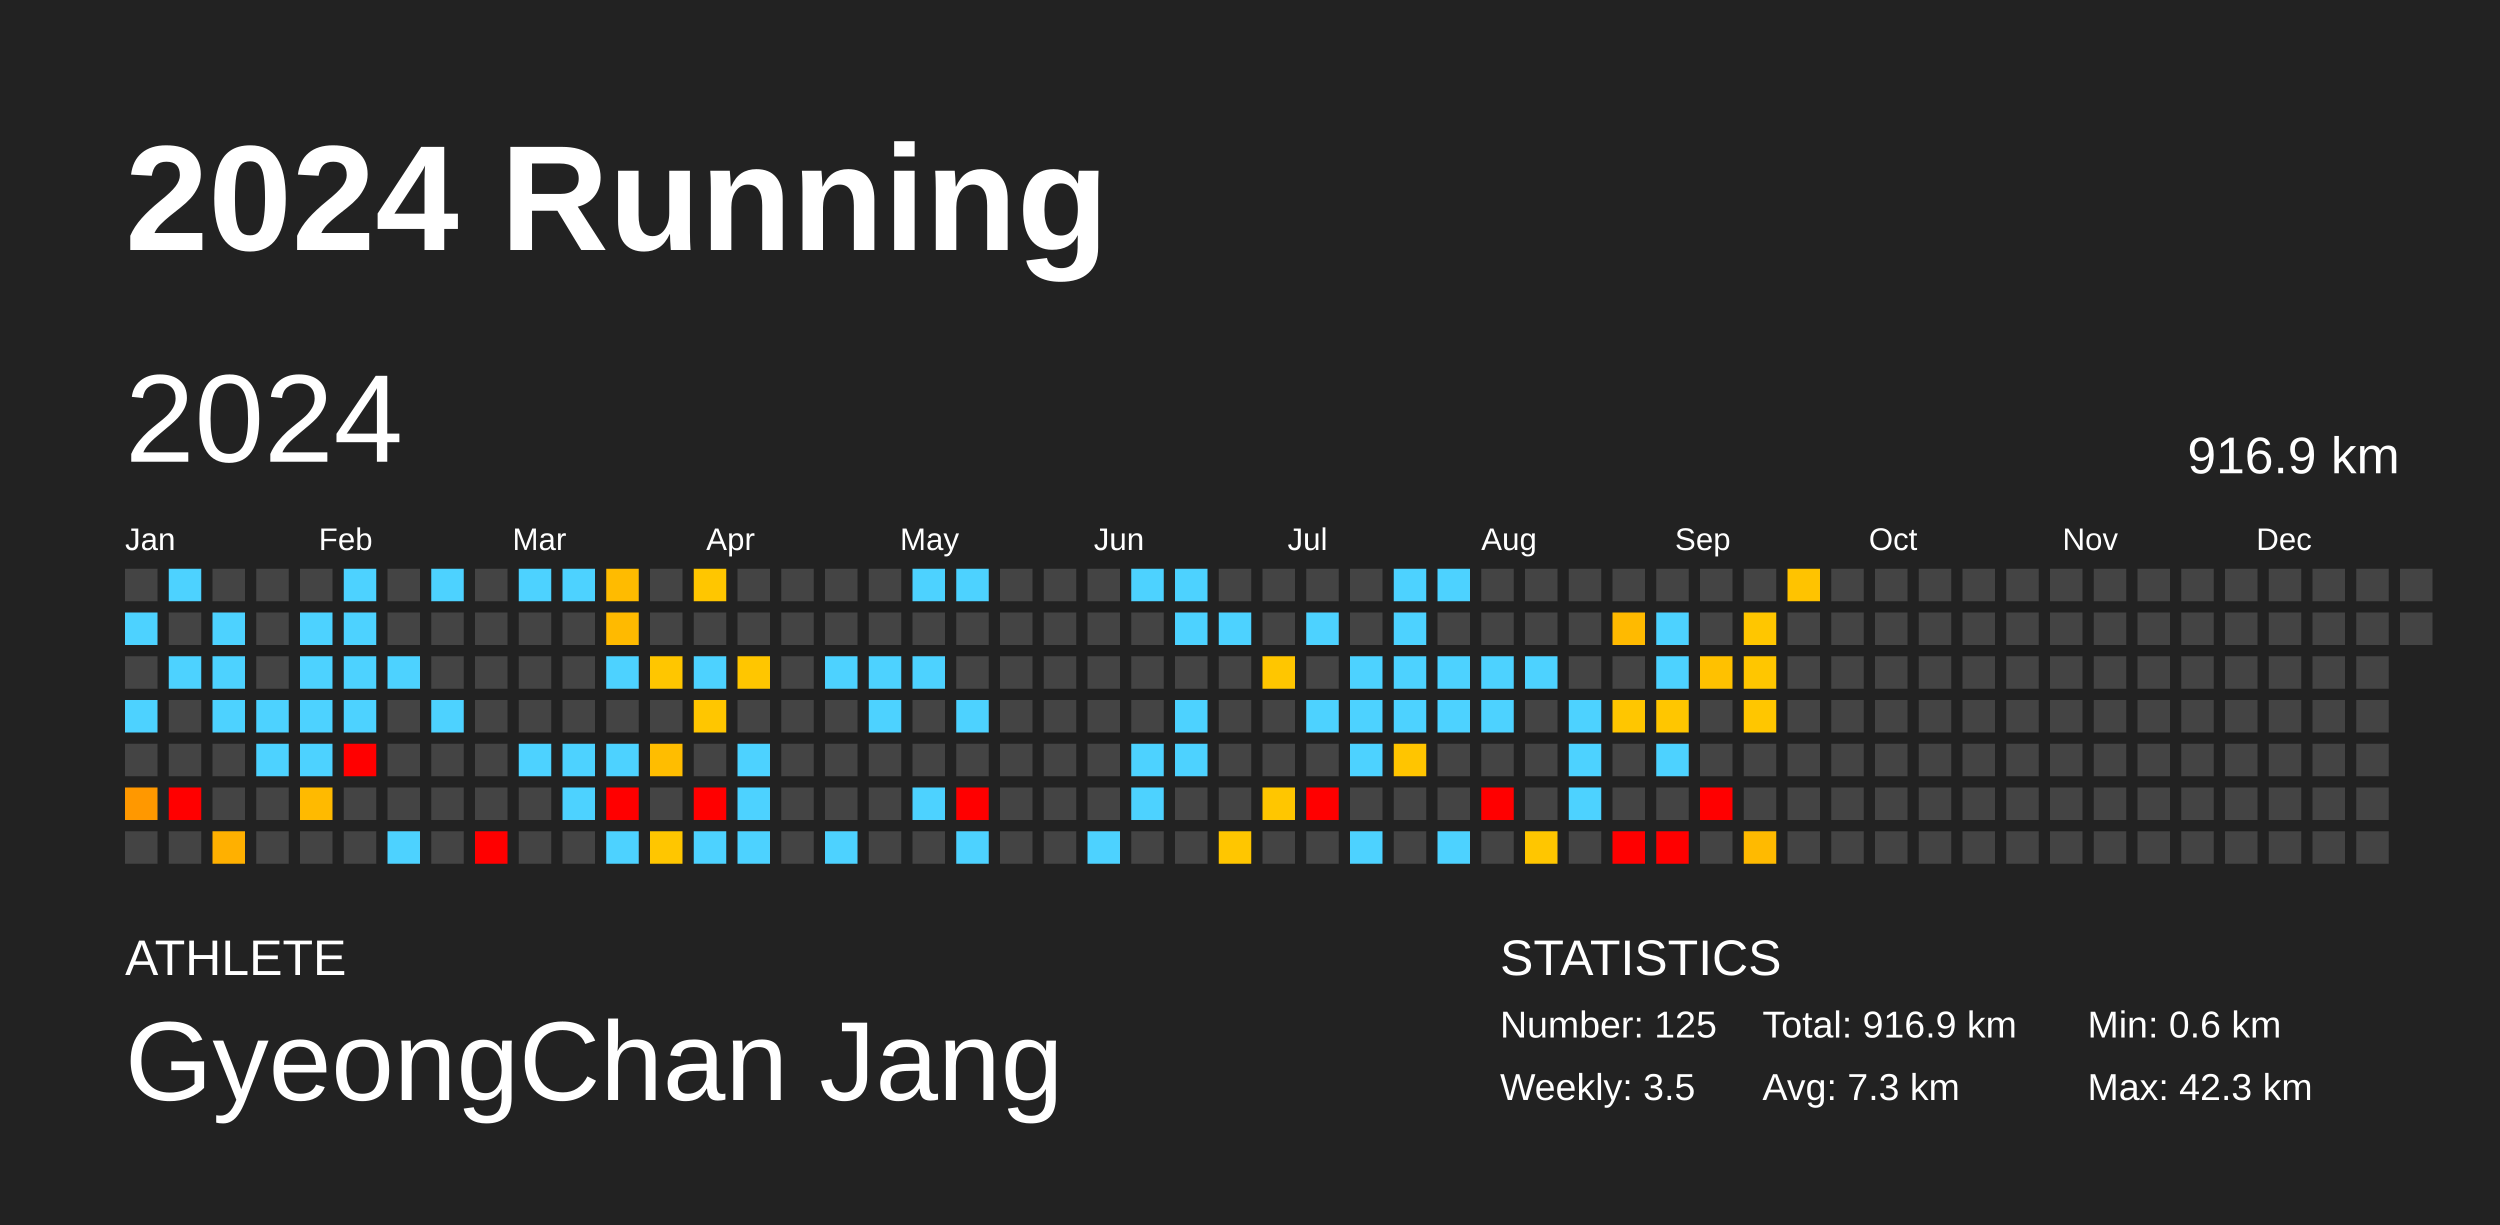
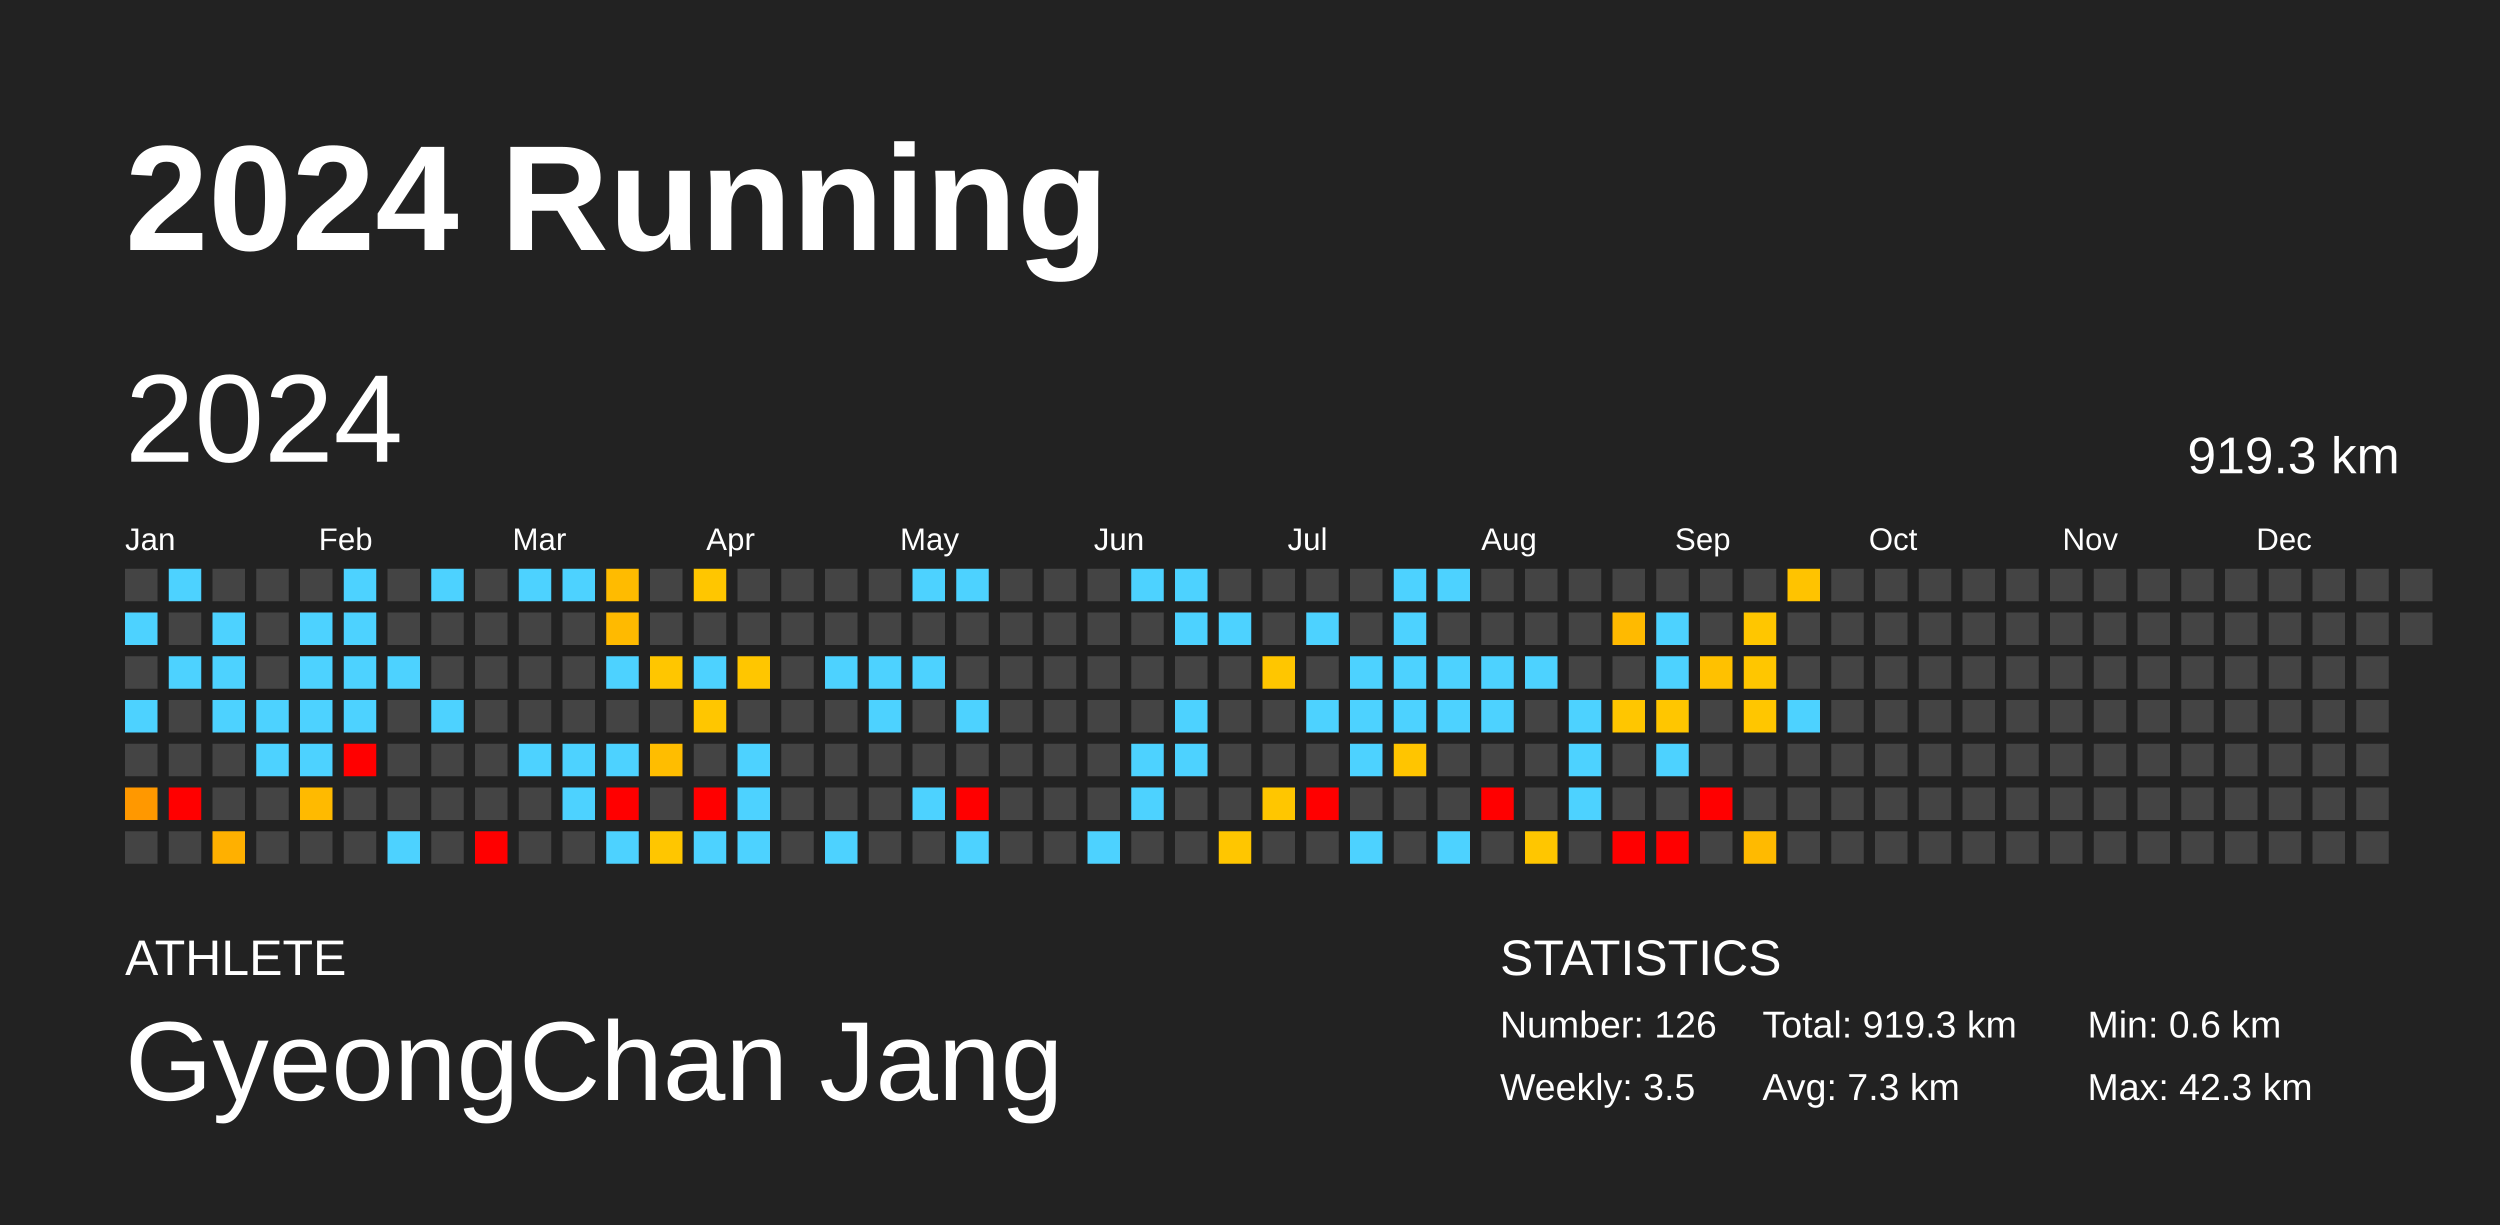
<svg xmlns="http://www.w3.org/2000/svg" baseProfile="full" height="98mm" version="1.1" viewBox="0,0,200,98" width="200mm">
  <defs />
  <rect fill="#222222" height="98" width="200" x="0" y="0" />
  <text fill="#FFFFFF" style="font-size:12px; font-family:Arial; font-weight:bold;" x="10" y="20">2024 Running</text>
  <text fill="#FFFFFF" style="font-size:4px; font-family:Arial" x="10" y="78">ATHLETE</text>
  <text fill="#FFFFFF" style="font-size:9px; font-family:Arial" x="10" y="88">GyeongChan Jang</text>
  <text fill="#FFFFFF" style="font-size:4px; font-family:Arial" x="120" y="78">STATISTICS</text>
-   <text fill="#FFFFFF" style="font-size:3px; font-family:Arial" x="120" y="83">Number: 125</text>
+   <text fill="#FFFFFF" style="font-size:3px; font-family:Arial" x="120" y="83">Number: 126</text>
  <text fill="#FFFFFF" style="font-size:3px; font-family:Arial" x="120" y="88">Weekly: 3.5</text>
-   <text fill="#FFFFFF" style="font-size:3px; font-family:Arial" x="141" y="83">Total: 916.9 km</text>
+   <text fill="#FFFFFF" style="font-size:3px; font-family:Arial" x="141" y="83">Total: 919.3 km</text>
  <text fill="#FFFFFF" style="font-size:3px; font-family:Arial" x="141" y="88">Avg: 7.3 km</text>
  <text fill="#FFFFFF" style="font-size:3px; font-family:Arial" x="167" y="83">Min: 0.6 km</text>
  <text fill="#FFFFFF" style="font-size:3px; font-family:Arial" x="167" y="88">Max: 42.3 km</text>
  <text dominant-baseline="hanging" fill="#FFFFFF" style="font-size:10.0px; font-family:Arial;" x="10" y="30">2024</text>
-   <text dominant-baseline="hanging" fill="#FFFFFF" style="font-size:4.125px; font-family:Arial;" x="175" y="35">916.9 km</text>
+   <text dominant-baseline="hanging" fill="#FFFFFF" style="font-size:4.125px; font-family:Arial;" x="175" y="35">919.3 km</text>
  <text fill="#FFFFFF" style="font-size:2.5px; font-family:Arial" x="10.0" y="44">Jan</text>
  <text fill="#FFFFFF" style="font-size:2.5px; font-family:Arial" x="25.5" y="44">Feb</text>
  <text fill="#FFFFFF" style="font-size:2.5px; font-family:Arial" x="41.0" y="44">Mar</text>
  <text fill="#FFFFFF" style="font-size:2.5px; font-family:Arial" x="56.5" y="44">Apr</text>
  <text fill="#FFFFFF" style="font-size:2.5px; font-family:Arial" x="72.0" y="44">May</text>
  <text fill="#FFFFFF" style="font-size:2.5px; font-family:Arial" x="87.5" y="44">Jun</text>
  <text fill="#FFFFFF" style="font-size:2.5px; font-family:Arial" x="103.0" y="44">Jul</text>
  <text fill="#FFFFFF" style="font-size:2.5px; font-family:Arial" x="118.5" y="44">Aug</text>
  <text fill="#FFFFFF" style="font-size:2.5px; font-family:Arial" x="134.0" y="44">Sep</text>
  <text fill="#FFFFFF" style="font-size:2.5px; font-family:Arial" x="149.5" y="44">Oct</text>
  <text fill="#FFFFFF" style="font-size:2.5px; font-family:Arial" x="165.0" y="44">Nov</text>
  <text fill="#FFFFFF" style="font-size:2.5px; font-family:Arial" x="180.5" y="44">Dec</text>
  <rect fill="#444444" height="2.6" width="2.6" x="10.0" y="45.5" />
  <rect fill="#4dd2ff" height="2.6" width="2.6" x="10.0" y="49.0" />
  <rect fill="#444444" height="2.6" width="2.6" x="10.0" y="52.5" />
  <rect fill="#4dd2ff" height="2.6" width="2.6" x="10.0" y="56.0" />
  <rect fill="#444444" height="2.6" width="2.6" x="10.0" y="59.5" />
  <rect fill="#ff9800" height="2.6" width="2.6" x="10.0" y="63.0" />
  <rect fill="#444444" height="2.6" width="2.6" x="10.0" y="66.5" />
  <rect fill="#4dd2ff" height="2.6" width="2.6" x="13.5" y="45.5" />
  <rect fill="#444444" height="2.6" width="2.6" x="13.5" y="49.0" />
  <rect fill="#4dd2ff" height="2.6" width="2.6" x="13.5" y="52.5" />
  <rect fill="#444444" height="2.6" width="2.6" x="13.5" y="56.0" />
  <rect fill="#444444" height="2.6" width="2.6" x="13.5" y="59.5" />
  <rect fill="red" height="2.6" width="2.6" x="13.5" y="63.0" />
  <rect fill="#444444" height="2.6" width="2.6" x="13.5" y="66.5" />
  <rect fill="#444444" height="2.6" width="2.6" x="17.0" y="45.5" />
  <rect fill="#4dd2ff" height="2.6" width="2.6" x="17.0" y="49.0" />
  <rect fill="#4dd2ff" height="2.6" width="2.6" x="17.0" y="52.5" />
  <rect fill="#4dd2ff" height="2.6" width="2.6" x="17.0" y="56.0" />
  <rect fill="#444444" height="2.6" width="2.6" x="17.0" y="59.5" />
  <rect fill="#444444" height="2.6" width="2.6" x="17.0" y="63.0" />
  <rect fill="#ffb000" height="2.6" width="2.6" x="17.0" y="66.5" />
  <rect fill="#444444" height="2.6" width="2.6" x="20.5" y="45.5" />
  <rect fill="#444444" height="2.6" width="2.6" x="20.5" y="49.0" />
  <rect fill="#444444" height="2.6" width="2.6" x="20.5" y="52.5" />
  <rect fill="#4dd2ff" height="2.6" width="2.6" x="20.5" y="56.0" />
  <rect fill="#4dd2ff" height="2.6" width="2.6" x="20.5" y="59.5" />
  <rect fill="#444444" height="2.6" width="2.6" x="20.5" y="63.0" />
  <rect fill="#444444" height="2.6" width="2.6" x="20.5" y="66.5" />
  <rect fill="#444444" height="2.6" width="2.6" x="24.0" y="45.5" />
  <rect fill="#4dd2ff" height="2.6" width="2.6" x="24.0" y="49.0" />
  <rect fill="#4dd2ff" height="2.6" width="2.6" x="24.0" y="52.5" />
  <rect fill="#4dd2ff" height="2.6" width="2.6" x="24.0" y="56.0" />
  <rect fill="#4dd2ff" height="2.6" width="2.6" x="24.0" y="59.5" />
  <rect fill="#ffba00" height="2.6" width="2.6" x="24.0" y="63.0" />
  <rect fill="#444444" height="2.6" width="2.6" x="24.0" y="66.5" />
  <rect fill="#4dd2ff" height="2.6" width="2.6" x="27.5" y="45.5" />
  <rect fill="#4dd2ff" height="2.6" width="2.6" x="27.5" y="49.0" />
  <rect fill="#4dd2ff" height="2.6" width="2.6" x="27.5" y="52.5" />
  <rect fill="#4dd2ff" height="2.6" width="2.6" x="27.5" y="56.0" />
  <rect fill="red" height="2.6" width="2.6" x="27.5" y="59.5" />
  <rect fill="#444444" height="2.6" width="2.6" x="27.5" y="63.0" />
  <rect fill="#444444" height="2.6" width="2.6" x="27.5" y="66.5" />
  <rect fill="#444444" height="2.6" width="2.6" x="31.0" y="45.5" />
  <rect fill="#444444" height="2.6" width="2.6" x="31.0" y="49.0" />
  <rect fill="#4dd2ff" height="2.6" width="2.6" x="31.0" y="52.5" />
  <rect fill="#444444" height="2.6" width="2.6" x="31.0" y="56.0" />
  <rect fill="#444444" height="2.6" width="2.6" x="31.0" y="59.5" />
  <rect fill="#444444" height="2.6" width="2.6" x="31.0" y="63.0" />
  <rect fill="#4dd2ff" height="2.6" width="2.6" x="31.0" y="66.5" />
  <rect fill="#4dd2ff" height="2.6" width="2.6" x="34.5" y="45.5" />
  <rect fill="#444444" height="2.6" width="2.6" x="34.5" y="49.0" />
  <rect fill="#444444" height="2.6" width="2.6" x="34.5" y="52.5" />
  <rect fill="#4dd2ff" height="2.6" width="2.6" x="34.5" y="56.0" />
  <rect fill="#444444" height="2.6" width="2.6" x="34.5" y="59.5" />
  <rect fill="#444444" height="2.6" width="2.6" x="34.5" y="63.0" />
  <rect fill="#444444" height="2.6" width="2.6" x="34.5" y="66.5" />
  <rect fill="#444444" height="2.6" width="2.6" x="38.0" y="45.5" />
  <rect fill="#444444" height="2.6" width="2.6" x="38.0" y="49.0" />
  <rect fill="#444444" height="2.6" width="2.6" x="38.0" y="52.5" />
  <rect fill="#444444" height="2.6" width="2.6" x="38.0" y="56.0" />
  <rect fill="#444444" height="2.6" width="2.6" x="38.0" y="59.5" />
  <rect fill="#444444" height="2.6" width="2.6" x="38.0" y="63.0" />
  <rect fill="red" height="2.6" width="2.6" x="38.0" y="66.5" />
  <rect fill="#4dd2ff" height="2.6" width="2.6" x="41.5" y="45.5" />
  <rect fill="#444444" height="2.6" width="2.6" x="41.5" y="49.0" />
  <rect fill="#444444" height="2.6" width="2.6" x="41.5" y="52.5" />
  <rect fill="#444444" height="2.6" width="2.6" x="41.5" y="56.0" />
  <rect fill="#4dd2ff" height="2.6" width="2.6" x="41.5" y="59.5" />
  <rect fill="#444444" height="2.6" width="2.6" x="41.5" y="63.0" />
  <rect fill="#444444" height="2.6" width="2.6" x="41.5" y="66.5" />
  <rect fill="#4dd2ff" height="2.6" width="2.6" x="45.0" y="45.5" />
  <rect fill="#444444" height="2.6" width="2.6" x="45.0" y="49.0" />
  <rect fill="#444444" height="2.6" width="2.6" x="45.0" y="52.5" />
  <rect fill="#444444" height="2.6" width="2.6" x="45.0" y="56.0" />
  <rect fill="#4dd2ff" height="2.6" width="2.6" x="45.0" y="59.5" />
  <rect fill="#4dd2ff" height="2.6" width="2.6" x="45.0" y="63.0" />
  <rect fill="#444444" height="2.6" width="2.6" x="45.0" y="66.5" />
  <rect fill="#ffbb00" height="2.6" width="2.6" x="48.5" y="45.5" />
  <rect fill="#ffba00" height="2.6" width="2.6" x="48.5" y="49.0" />
  <rect fill="#4dd2ff" height="2.6" width="2.6" x="48.5" y="52.5" />
  <rect fill="#444444" height="2.6" width="2.6" x="48.5" y="56.0" />
  <rect fill="#4dd2ff" height="2.6" width="2.6" x="48.5" y="59.5" />
  <rect fill="red" height="2.6" width="2.6" x="48.5" y="63.0" />
  <rect fill="#4dd2ff" height="2.6" width="2.6" x="48.5" y="66.5" />
  <rect fill="#444444" height="2.6" width="2.6" x="52.0" y="45.5" />
  <rect fill="#444444" height="2.6" width="2.6" x="52.0" y="49.0" />
  <rect fill="#ffc600" height="2.6" width="2.6" x="52.0" y="52.5" />
  <rect fill="#444444" height="2.6" width="2.6" x="52.0" y="56.0" />
  <rect fill="#ffbd00" height="2.6" width="2.6" x="52.0" y="59.5" />
  <rect fill="#444444" height="2.6" width="2.6" x="52.0" y="63.0" />
  <rect fill="#ffc600" height="2.6" width="2.6" x="52.0" y="66.5" />
  <rect fill="#ffc600" height="2.6" width="2.6" x="55.5" y="45.5" />
  <rect fill="#444444" height="2.6" width="2.6" x="55.5" y="49.0" />
  <rect fill="#4dd2ff" height="2.6" width="2.6" x="55.5" y="52.5" />
  <rect fill="#ffc600" height="2.6" width="2.6" x="55.5" y="56.0" />
  <rect fill="#444444" height="2.6" width="2.6" x="55.5" y="59.5" />
  <rect fill="red" height="2.6" width="2.6" x="55.5" y="63.0" />
  <rect fill="#4dd2ff" height="2.6" width="2.6" x="55.5" y="66.5" />
  <rect fill="#444444" height="2.6" width="2.6" x="59.0" y="45.5" />
  <rect fill="#444444" height="2.6" width="2.6" x="59.0" y="49.0" />
  <rect fill="#ffc600" height="2.6" width="2.6" x="59.0" y="52.5" />
  <rect fill="#444444" height="2.6" width="2.6" x="59.0" y="56.0" />
  <rect fill="#4dd2ff" height="2.6" width="2.6" x="59.0" y="59.5" />
  <rect fill="#4dd2ff" height="2.6" width="2.6" x="59.0" y="63.0" />
  <rect fill="#4dd2ff" height="2.6" width="2.6" x="59.0" y="66.5" />
  <rect fill="#444444" height="2.6" width="2.6" x="62.5" y="45.5" />
  <rect fill="#444444" height="2.6" width="2.6" x="62.5" y="49.0" />
  <rect fill="#444444" height="2.6" width="2.6" x="62.5" y="52.5" />
  <rect fill="#444444" height="2.6" width="2.6" x="62.5" y="56.0" />
  <rect fill="#444444" height="2.6" width="2.6" x="62.5" y="59.5" />
  <rect fill="#444444" height="2.6" width="2.6" x="62.5" y="63.0" />
  <rect fill="#444444" height="2.6" width="2.6" x="62.5" y="66.5" />
  <rect fill="#444444" height="2.6" width="2.6" x="66.0" y="45.5" />
  <rect fill="#444444" height="2.6" width="2.6" x="66.0" y="49.0" />
  <rect fill="#4dd2ff" height="2.6" width="2.6" x="66.0" y="52.5" />
  <rect fill="#444444" height="2.6" width="2.6" x="66.0" y="56.0" />
  <rect fill="#444444" height="2.6" width="2.6" x="66.0" y="59.5" />
  <rect fill="#444444" height="2.6" width="2.6" x="66.0" y="63.0" />
  <rect fill="#4dd2ff" height="2.6" width="2.6" x="66.0" y="66.5" />
  <rect fill="#444444" height="2.6" width="2.6" x="69.5" y="45.5" />
  <rect fill="#444444" height="2.6" width="2.6" x="69.5" y="49.0" />
  <rect fill="#4dd2ff" height="2.6" width="2.6" x="69.5" y="52.5" />
  <rect fill="#4dd2ff" height="2.6" width="2.6" x="69.5" y="56.0" />
  <rect fill="#444444" height="2.6" width="2.6" x="69.5" y="59.5" />
  <rect fill="#444444" height="2.6" width="2.6" x="69.5" y="63.0" />
  <rect fill="#444444" height="2.6" width="2.6" x="69.5" y="66.5" />
  <rect fill="#4dd2ff" height="2.6" width="2.6" x="73.0" y="45.5" />
  <rect fill="#444444" height="2.6" width="2.6" x="73.0" y="49.0" />
  <rect fill="#4dd2ff" height="2.6" width="2.6" x="73.0" y="52.5" />
  <rect fill="#444444" height="2.6" width="2.6" x="73.0" y="56.0" />
  <rect fill="#444444" height="2.6" width="2.6" x="73.0" y="59.5" />
  <rect fill="#4dd2ff" height="2.6" width="2.6" x="73.0" y="63.0" />
  <rect fill="#444444" height="2.6" width="2.6" x="73.0" y="66.5" />
  <rect fill="#4dd2ff" height="2.6" width="2.6" x="76.5" y="45.5" />
  <rect fill="#444444" height="2.6" width="2.6" x="76.5" y="49.0" />
  <rect fill="#444444" height="2.6" width="2.6" x="76.5" y="52.5" />
  <rect fill="#4dd2ff" height="2.6" width="2.6" x="76.5" y="56.0" />
  <rect fill="#444444" height="2.6" width="2.6" x="76.5" y="59.5" />
  <rect fill="red" height="2.6" width="2.6" x="76.5" y="63.0" />
  <rect fill="#4dd2ff" height="2.6" width="2.6" x="76.5" y="66.5" />
  <rect fill="#444444" height="2.6" width="2.6" x="80.0" y="45.5" />
  <rect fill="#444444" height="2.6" width="2.6" x="80.0" y="49.0" />
  <rect fill="#444444" height="2.6" width="2.6" x="80.0" y="52.5" />
  <rect fill="#444444" height="2.6" width="2.6" x="80.0" y="56.0" />
  <rect fill="#444444" height="2.6" width="2.6" x="80.0" y="59.5" />
  <rect fill="#444444" height="2.6" width="2.6" x="80.0" y="63.0" />
  <rect fill="#444444" height="2.6" width="2.6" x="80.0" y="66.5" />
  <rect fill="#444444" height="2.6" width="2.6" x="83.5" y="45.5" />
  <rect fill="#444444" height="2.6" width="2.6" x="83.5" y="49.0" />
  <rect fill="#444444" height="2.6" width="2.6" x="83.5" y="52.5" />
  <rect fill="#444444" height="2.6" width="2.6" x="83.5" y="56.0" />
  <rect fill="#444444" height="2.6" width="2.6" x="83.5" y="59.5" />
  <rect fill="#444444" height="2.6" width="2.6" x="83.5" y="63.0" />
  <rect fill="#444444" height="2.6" width="2.6" x="83.5" y="66.5" />
  <rect fill="#444444" height="2.6" width="2.6" x="87.0" y="45.5" />
  <rect fill="#444444" height="2.6" width="2.6" x="87.0" y="49.0" />
  <rect fill="#444444" height="2.6" width="2.6" x="87.0" y="52.5" />
  <rect fill="#444444" height="2.6" width="2.6" x="87.0" y="56.0" />
  <rect fill="#444444" height="2.6" width="2.6" x="87.0" y="59.5" />
  <rect fill="#444444" height="2.6" width="2.6" x="87.0" y="63.0" />
  <rect fill="#4dd2ff" height="2.6" width="2.6" x="87.0" y="66.5" />
  <rect fill="#4dd2ff" height="2.6" width="2.6" x="90.5" y="45.5" />
  <rect fill="#444444" height="2.6" width="2.6" x="90.5" y="49.0" />
  <rect fill="#444444" height="2.6" width="2.6" x="90.5" y="52.5" />
  <rect fill="#444444" height="2.6" width="2.6" x="90.5" y="56.0" />
  <rect fill="#4dd2ff" height="2.6" width="2.6" x="90.5" y="59.5" />
  <rect fill="#4dd2ff" height="2.6" width="2.6" x="90.5" y="63.0" />
  <rect fill="#444444" height="2.6" width="2.6" x="90.5" y="66.5" />
  <rect fill="#4dd2ff" height="2.6" width="2.6" x="94.0" y="45.5" />
  <rect fill="#4dd2ff" height="2.6" width="2.6" x="94.0" y="49.0" />
  <rect fill="#444444" height="2.6" width="2.6" x="94.0" y="52.5" />
  <rect fill="#4dd2ff" height="2.6" width="2.6" x="94.0" y="56.0" />
  <rect fill="#4dd2ff" height="2.6" width="2.6" x="94.0" y="59.5" />
  <rect fill="#444444" height="2.6" width="2.6" x="94.0" y="63.0" />
  <rect fill="#444444" height="2.6" width="2.6" x="94.0" y="66.5" />
  <rect fill="#444444" height="2.6" width="2.6" x="97.5" y="45.5" />
  <rect fill="#4dd2ff" height="2.6" width="2.6" x="97.5" y="49.0" />
  <rect fill="#444444" height="2.6" width="2.6" x="97.5" y="52.5" />
  <rect fill="#444444" height="2.6" width="2.6" x="97.5" y="56.0" />
  <rect fill="#444444" height="2.6" width="2.6" x="97.5" y="59.5" />
  <rect fill="#444444" height="2.6" width="2.6" x="97.5" y="63.0" />
  <rect fill="#ffc600" height="2.6" width="2.6" x="97.5" y="66.5" />
  <rect fill="#444444" height="2.6" width="2.6" x="101.0" y="45.5" />
  <rect fill="#444444" height="2.6" width="2.6" x="101.0" y="49.0" />
  <rect fill="#ffc600" height="2.6" width="2.6" x="101.0" y="52.5" />
  <rect fill="#444444" height="2.6" width="2.6" x="101.0" y="56.0" />
  <rect fill="#444444" height="2.6" width="2.6" x="101.0" y="59.5" />
  <rect fill="#ffc600" height="2.6" width="2.6" x="101.0" y="63.0" />
  <rect fill="#444444" height="2.6" width="2.6" x="101.0" y="66.5" />
  <rect fill="#444444" height="2.6" width="2.6" x="104.5" y="45.5" />
  <rect fill="#4dd2ff" height="2.6" width="2.6" x="104.5" y="49.0" />
  <rect fill="#444444" height="2.6" width="2.6" x="104.5" y="52.5" />
  <rect fill="#4dd2ff" height="2.6" width="2.6" x="104.5" y="56.0" />
  <rect fill="#444444" height="2.6" width="2.6" x="104.5" y="59.5" />
  <rect fill="red" height="2.6" width="2.6" x="104.5" y="63.0" />
  <rect fill="#444444" height="2.6" width="2.6" x="104.5" y="66.5" />
  <rect fill="#444444" height="2.6" width="2.6" x="108.0" y="45.5" />
  <rect fill="#444444" height="2.6" width="2.6" x="108.0" y="49.0" />
  <rect fill="#4dd2ff" height="2.6" width="2.6" x="108.0" y="52.5" />
  <rect fill="#4dd2ff" height="2.6" width="2.6" x="108.0" y="56.0" />
  <rect fill="#4dd2ff" height="2.6" width="2.6" x="108.0" y="59.5" />
  <rect fill="#444444" height="2.6" width="2.6" x="108.0" y="63.0" />
  <rect fill="#4dd2ff" height="2.6" width="2.6" x="108.0" y="66.5" />
  <rect fill="#4dd2ff" height="2.6" width="2.6" x="111.5" y="45.5" />
  <rect fill="#4dd2ff" height="2.6" width="2.6" x="111.5" y="49.0" />
  <rect fill="#4dd2ff" height="2.6" width="2.6" x="111.5" y="52.5" />
  <rect fill="#4dd2ff" height="2.6" width="2.6" x="111.5" y="56.0" />
  <rect fill="#ffc500" height="2.6" width="2.6" x="111.5" y="59.5" />
  <rect fill="#444444" height="2.6" width="2.6" x="111.5" y="63.0" />
  <rect fill="#444444" height="2.6" width="2.6" x="111.5" y="66.5" />
  <rect fill="#4dd2ff" height="2.6" width="2.6" x="115.0" y="45.5" />
  <rect fill="#444444" height="2.6" width="2.6" x="115.0" y="49.0" />
  <rect fill="#4dd2ff" height="2.6" width="2.6" x="115.0" y="52.5" />
  <rect fill="#4dd2ff" height="2.6" width="2.6" x="115.0" y="56.0" />
  <rect fill="#444444" height="2.6" width="2.6" x="115.0" y="59.5" />
  <rect fill="#444444" height="2.6" width="2.6" x="115.0" y="63.0" />
  <rect fill="#4dd2ff" height="2.6" width="2.6" x="115.0" y="66.5" />
  <rect fill="#444444" height="2.6" width="2.6" x="118.5" y="45.5" />
  <rect fill="#444444" height="2.6" width="2.6" x="118.5" y="49.0" />
  <rect fill="#4dd2ff" height="2.6" width="2.6" x="118.5" y="52.5" />
  <rect fill="#4dd2ff" height="2.6" width="2.6" x="118.5" y="56.0" />
  <rect fill="#444444" height="2.6" width="2.6" x="118.5" y="59.5" />
  <rect fill="red" height="2.6" width="2.6" x="118.5" y="63.0" />
  <rect fill="#444444" height="2.6" width="2.6" x="118.5" y="66.5" />
  <rect fill="#444444" height="2.6" width="2.6" x="122.0" y="45.5" />
  <rect fill="#444444" height="2.6" width="2.6" x="122.0" y="49.0" />
  <rect fill="#4dd2ff" height="2.6" width="2.6" x="122.0" y="52.5" />
  <rect fill="#444444" height="2.6" width="2.6" x="122.0" y="56.0" />
  <rect fill="#444444" height="2.6" width="2.6" x="122.0" y="59.5" />
  <rect fill="#444444" height="2.6" width="2.6" x="122.0" y="63.0" />
  <rect fill="#ffc600" height="2.6" width="2.6" x="122.0" y="66.5" />
  <rect fill="#444444" height="2.6" width="2.6" x="125.5" y="45.5" />
  <rect fill="#444444" height="2.6" width="2.6" x="125.5" y="49.0" />
  <rect fill="#444444" height="2.6" width="2.6" x="125.5" y="52.5" />
  <rect fill="#4dd2ff" height="2.6" width="2.6" x="125.5" y="56.0" />
  <rect fill="#4dd2ff" height="2.6" width="2.6" x="125.5" y="59.5" />
  <rect fill="#4dd2ff" height="2.6" width="2.6" x="125.5" y="63.0" />
  <rect fill="#444444" height="2.6" width="2.6" x="125.5" y="66.5" />
  <rect fill="#444444" height="2.6" width="2.6" x="129.0" y="45.5" />
  <rect fill="#ffba00" height="2.6" width="2.6" x="129.0" y="49.0" />
  <rect fill="#444444" height="2.6" width="2.6" x="129.0" y="52.5" />
  <rect fill="#ffc600" height="2.6" width="2.6" x="129.0" y="56.0" />
  <rect fill="#444444" height="2.6" width="2.6" x="129.0" y="59.5" />
  <rect fill="#444444" height="2.6" width="2.6" x="129.0" y="63.0" />
  <rect fill="red" height="2.6" width="2.6" x="129.0" y="66.5" />
  <rect fill="#444444" height="2.6" width="2.6" x="132.5" y="45.5" />
  <rect fill="#4dd2ff" height="2.6" width="2.6" x="132.5" y="49.0" />
  <rect fill="#4dd2ff" height="2.6" width="2.6" x="132.5" y="52.5" />
  <rect fill="#ffc600" height="2.6" width="2.6" x="132.5" y="56.0" />
  <rect fill="#4dd2ff" height="2.6" width="2.6" x="132.5" y="59.5" />
  <rect fill="#444444" height="2.6" width="2.6" x="132.5" y="63.0" />
  <rect fill="red" height="2.6" width="2.6" x="132.5" y="66.5" />
  <rect fill="#444444" height="2.6" width="2.6" x="136.0" y="45.5" />
  <rect fill="#444444" height="2.6" width="2.6" x="136.0" y="49.0" />
  <rect fill="#ffc100" height="2.6" width="2.6" x="136.0" y="52.5" />
  <rect fill="#444444" height="2.6" width="2.6" x="136.0" y="56.0" />
  <rect fill="#444444" height="2.6" width="2.6" x="136.0" y="59.5" />
  <rect fill="red" height="2.6" width="2.6" x="136.0" y="63.0" />
  <rect fill="#444444" height="2.6" width="2.6" x="136.0" y="66.5" />
  <rect fill="#444444" height="2.6" width="2.6" x="139.5" y="45.5" />
  <rect fill="#ffc600" height="2.6" width="2.6" x="139.5" y="49.0" />
  <rect fill="#ffc600" height="2.6" width="2.6" x="139.5" y="52.5" />
  <rect fill="#ffc600" height="2.6" width="2.6" x="139.5" y="56.0" />
  <rect fill="#444444" height="2.6" width="2.6" x="139.5" y="59.5" />
  <rect fill="#444444" height="2.6" width="2.6" x="139.5" y="63.0" />
  <rect fill="#ffba00" height="2.6" width="2.6" x="139.5" y="66.5" />
  <rect fill="#ffc300" height="2.6" width="2.6" x="143.0" y="45.5" />
  <rect fill="#444444" height="2.6" width="2.6" x="143.0" y="49.0" />
  <rect fill="#444444" height="2.6" width="2.6" x="143.0" y="52.5" />
-   <rect fill="#444444" height="2.6" width="2.6" x="143.0" y="56.0" />
+   <rect fill="#4dd2ff" height="2.6" width="2.6" x="143.0" y="56.0" />
  <rect fill="#444444" height="2.6" width="2.6" x="143.0" y="59.5" />
  <rect fill="#444444" height="2.6" width="2.6" x="143.0" y="63.0" />
  <rect fill="#444444" height="2.6" width="2.6" x="143.0" y="66.5" />
  <rect fill="#444444" height="2.6" width="2.6" x="146.5" y="45.5" />
  <rect fill="#444444" height="2.6" width="2.6" x="146.5" y="49.0" />
  <rect fill="#444444" height="2.6" width="2.6" x="146.5" y="52.5" />
  <rect fill="#444444" height="2.6" width="2.6" x="146.5" y="56.0" />
  <rect fill="#444444" height="2.6" width="2.6" x="146.5" y="59.5" />
  <rect fill="#444444" height="2.6" width="2.6" x="146.5" y="63.0" />
  <rect fill="#444444" height="2.6" width="2.6" x="146.5" y="66.5" />
  <rect fill="#444444" height="2.6" width="2.6" x="150.0" y="45.5" />
  <rect fill="#444444" height="2.6" width="2.6" x="150.0" y="49.0" />
  <rect fill="#444444" height="2.6" width="2.6" x="150.0" y="52.5" />
  <rect fill="#444444" height="2.6" width="2.6" x="150.0" y="56.0" />
  <rect fill="#444444" height="2.6" width="2.6" x="150.0" y="59.5" />
  <rect fill="#444444" height="2.6" width="2.6" x="150.0" y="63.0" />
  <rect fill="#444444" height="2.6" width="2.6" x="150.0" y="66.5" />
  <rect fill="#444444" height="2.6" width="2.6" x="153.5" y="45.5" />
  <rect fill="#444444" height="2.6" width="2.6" x="153.5" y="49.0" />
  <rect fill="#444444" height="2.6" width="2.6" x="153.5" y="52.5" />
  <rect fill="#444444" height="2.6" width="2.6" x="153.5" y="56.0" />
  <rect fill="#444444" height="2.6" width="2.6" x="153.5" y="59.5" />
  <rect fill="#444444" height="2.6" width="2.6" x="153.5" y="63.0" />
  <rect fill="#444444" height="2.6" width="2.6" x="153.5" y="66.5" />
  <rect fill="#444444" height="2.6" width="2.6" x="157.0" y="45.5" />
  <rect fill="#444444" height="2.6" width="2.6" x="157.0" y="49.0" />
  <rect fill="#444444" height="2.6" width="2.6" x="157.0" y="52.5" />
  <rect fill="#444444" height="2.6" width="2.6" x="157.0" y="56.0" />
  <rect fill="#444444" height="2.6" width="2.6" x="157.0" y="59.5" />
  <rect fill="#444444" height="2.6" width="2.6" x="157.0" y="63.0" />
  <rect fill="#444444" height="2.6" width="2.6" x="157.0" y="66.5" />
  <rect fill="#444444" height="2.6" width="2.6" x="160.5" y="45.5" />
  <rect fill="#444444" height="2.6" width="2.6" x="160.5" y="49.0" />
  <rect fill="#444444" height="2.6" width="2.6" x="160.5" y="52.5" />
  <rect fill="#444444" height="2.6" width="2.6" x="160.5" y="56.0" />
  <rect fill="#444444" height="2.6" width="2.6" x="160.5" y="59.5" />
  <rect fill="#444444" height="2.6" width="2.6" x="160.5" y="63.0" />
  <rect fill="#444444" height="2.6" width="2.6" x="160.5" y="66.5" />
  <rect fill="#444444" height="2.6" width="2.6" x="164.0" y="45.5" />
  <rect fill="#444444" height="2.6" width="2.6" x="164.0" y="49.0" />
  <rect fill="#444444" height="2.6" width="2.6" x="164.0" y="52.5" />
  <rect fill="#444444" height="2.6" width="2.6" x="164.0" y="56.0" />
  <rect fill="#444444" height="2.6" width="2.6" x="164.0" y="59.5" />
  <rect fill="#444444" height="2.6" width="2.6" x="164.0" y="63.0" />
  <rect fill="#444444" height="2.6" width="2.6" x="164.0" y="66.5" />
  <rect fill="#444444" height="2.6" width="2.6" x="167.5" y="45.5" />
  <rect fill="#444444" height="2.6" width="2.6" x="167.5" y="49.0" />
  <rect fill="#444444" height="2.6" width="2.6" x="167.5" y="52.5" />
  <rect fill="#444444" height="2.6" width="2.6" x="167.5" y="56.0" />
  <rect fill="#444444" height="2.6" width="2.6" x="167.5" y="59.5" />
  <rect fill="#444444" height="2.6" width="2.6" x="167.5" y="63.0" />
  <rect fill="#444444" height="2.6" width="2.6" x="167.5" y="66.5" />
  <rect fill="#444444" height="2.6" width="2.6" x="171.0" y="45.5" />
  <rect fill="#444444" height="2.6" width="2.6" x="171.0" y="49.0" />
  <rect fill="#444444" height="2.6" width="2.6" x="171.0" y="52.5" />
  <rect fill="#444444" height="2.6" width="2.6" x="171.0" y="56.0" />
  <rect fill="#444444" height="2.6" width="2.6" x="171.0" y="59.5" />
  <rect fill="#444444" height="2.6" width="2.6" x="171.0" y="63.0" />
  <rect fill="#444444" height="2.6" width="2.6" x="171.0" y="66.5" />
  <rect fill="#444444" height="2.6" width="2.6" x="174.5" y="45.5" />
  <rect fill="#444444" height="2.6" width="2.6" x="174.5" y="49.0" />
  <rect fill="#444444" height="2.6" width="2.6" x="174.5" y="52.5" />
  <rect fill="#444444" height="2.6" width="2.6" x="174.5" y="56.0" />
  <rect fill="#444444" height="2.6" width="2.6" x="174.5" y="59.5" />
  <rect fill="#444444" height="2.6" width="2.6" x="174.5" y="63.0" />
  <rect fill="#444444" height="2.6" width="2.6" x="174.5" y="66.5" />
  <rect fill="#444444" height="2.6" width="2.6" x="178.0" y="45.5" />
  <rect fill="#444444" height="2.6" width="2.6" x="178.0" y="49.0" />
  <rect fill="#444444" height="2.6" width="2.6" x="178.0" y="52.5" />
  <rect fill="#444444" height="2.6" width="2.6" x="178.0" y="56.0" />
  <rect fill="#444444" height="2.6" width="2.6" x="178.0" y="59.5" />
  <rect fill="#444444" height="2.6" width="2.6" x="178.0" y="63.0" />
  <rect fill="#444444" height="2.6" width="2.6" x="178.0" y="66.5" />
  <rect fill="#444444" height="2.6" width="2.6" x="181.5" y="45.5" />
  <rect fill="#444444" height="2.6" width="2.6" x="181.5" y="49.0" />
  <rect fill="#444444" height="2.6" width="2.6" x="181.5" y="52.5" />
  <rect fill="#444444" height="2.6" width="2.6" x="181.5" y="56.0" />
  <rect fill="#444444" height="2.6" width="2.6" x="181.5" y="59.5" />
  <rect fill="#444444" height="2.6" width="2.6" x="181.5" y="63.0" />
  <rect fill="#444444" height="2.6" width="2.6" x="181.5" y="66.5" />
  <rect fill="#444444" height="2.6" width="2.6" x="185.0" y="45.5" />
  <rect fill="#444444" height="2.6" width="2.6" x="185.0" y="49.0" />
  <rect fill="#444444" height="2.6" width="2.6" x="185.0" y="52.5" />
  <rect fill="#444444" height="2.6" width="2.6" x="185.0" y="56.0" />
  <rect fill="#444444" height="2.6" width="2.6" x="185.0" y="59.5" />
  <rect fill="#444444" height="2.6" width="2.6" x="185.0" y="63.0" />
  <rect fill="#444444" height="2.6" width="2.6" x="185.0" y="66.5" />
  <rect fill="#444444" height="2.6" width="2.6" x="188.5" y="45.5" />
  <rect fill="#444444" height="2.6" width="2.6" x="188.5" y="49.0" />
  <rect fill="#444444" height="2.6" width="2.6" x="188.5" y="52.5" />
  <rect fill="#444444" height="2.6" width="2.6" x="188.5" y="56.0" />
  <rect fill="#444444" height="2.6" width="2.6" x="188.5" y="59.5" />
  <rect fill="#444444" height="2.6" width="2.6" x="188.5" y="63.0" />
  <rect fill="#444444" height="2.6" width="2.6" x="188.5" y="66.5" />
  <rect fill="#444444" height="2.6" width="2.6" x="192.0" y="45.5" />
  <rect fill="#444444" height="2.6" width="2.6" x="192.0" y="49.0" />
</svg>
